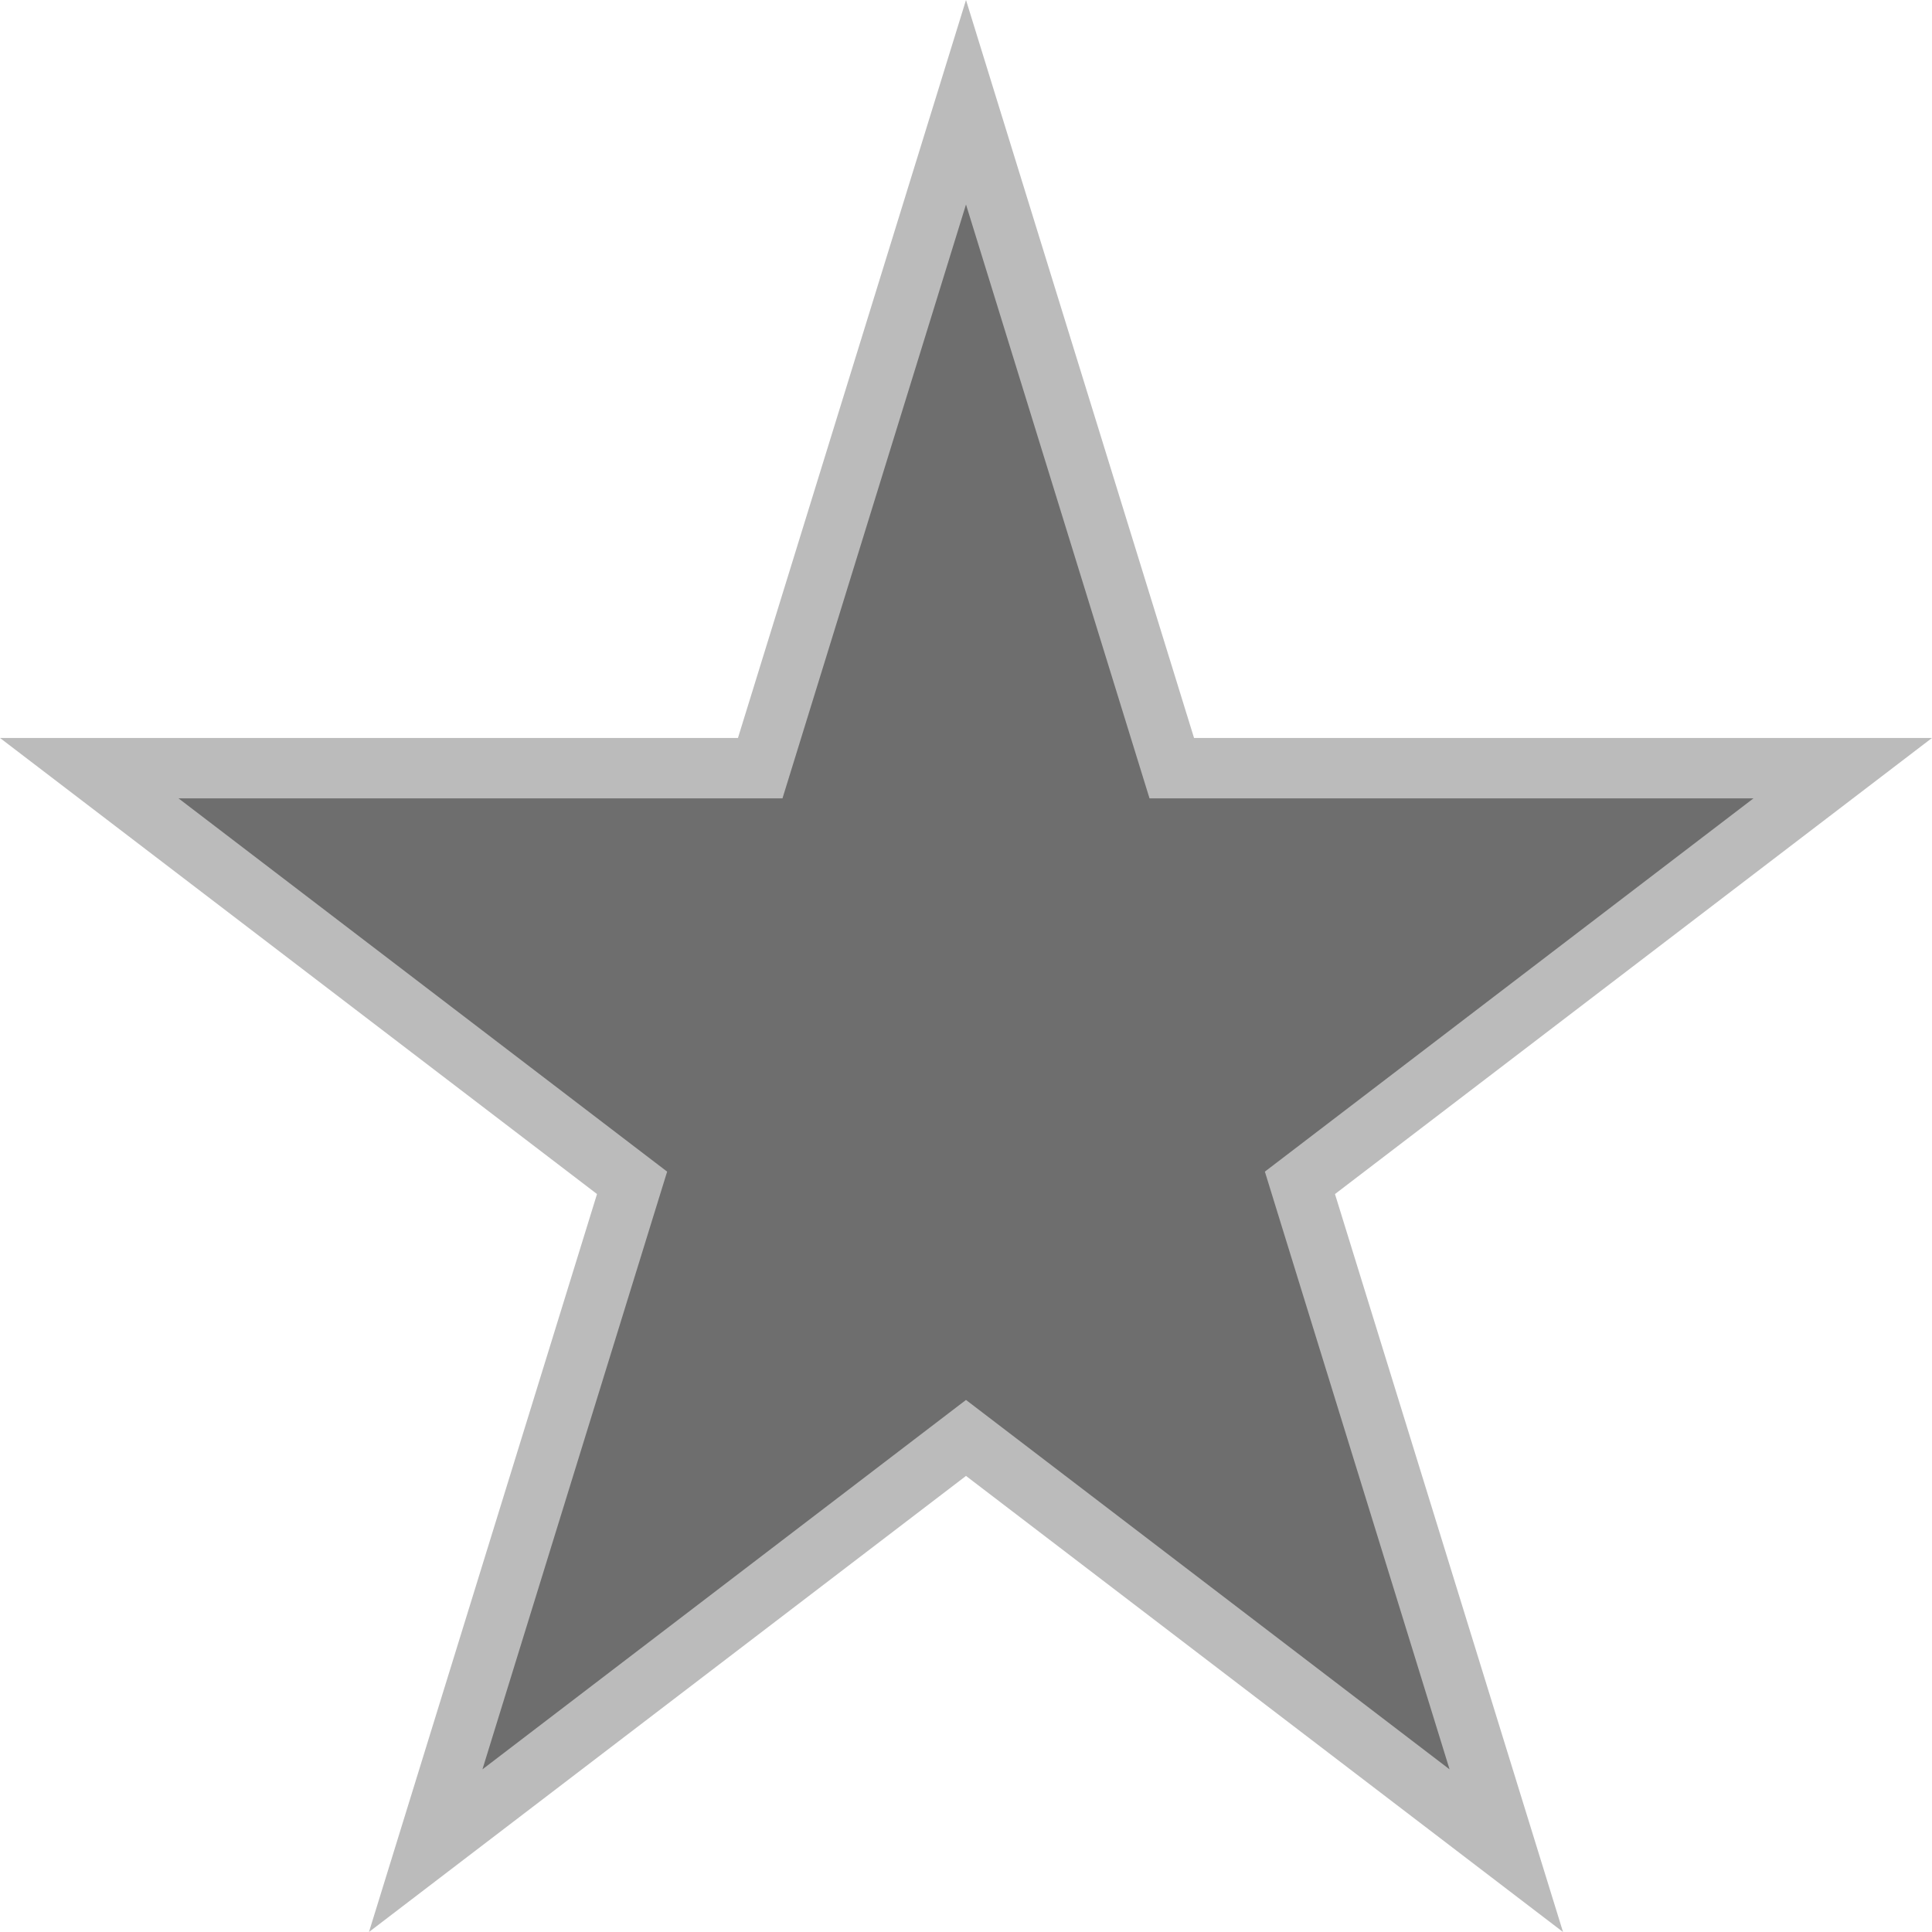
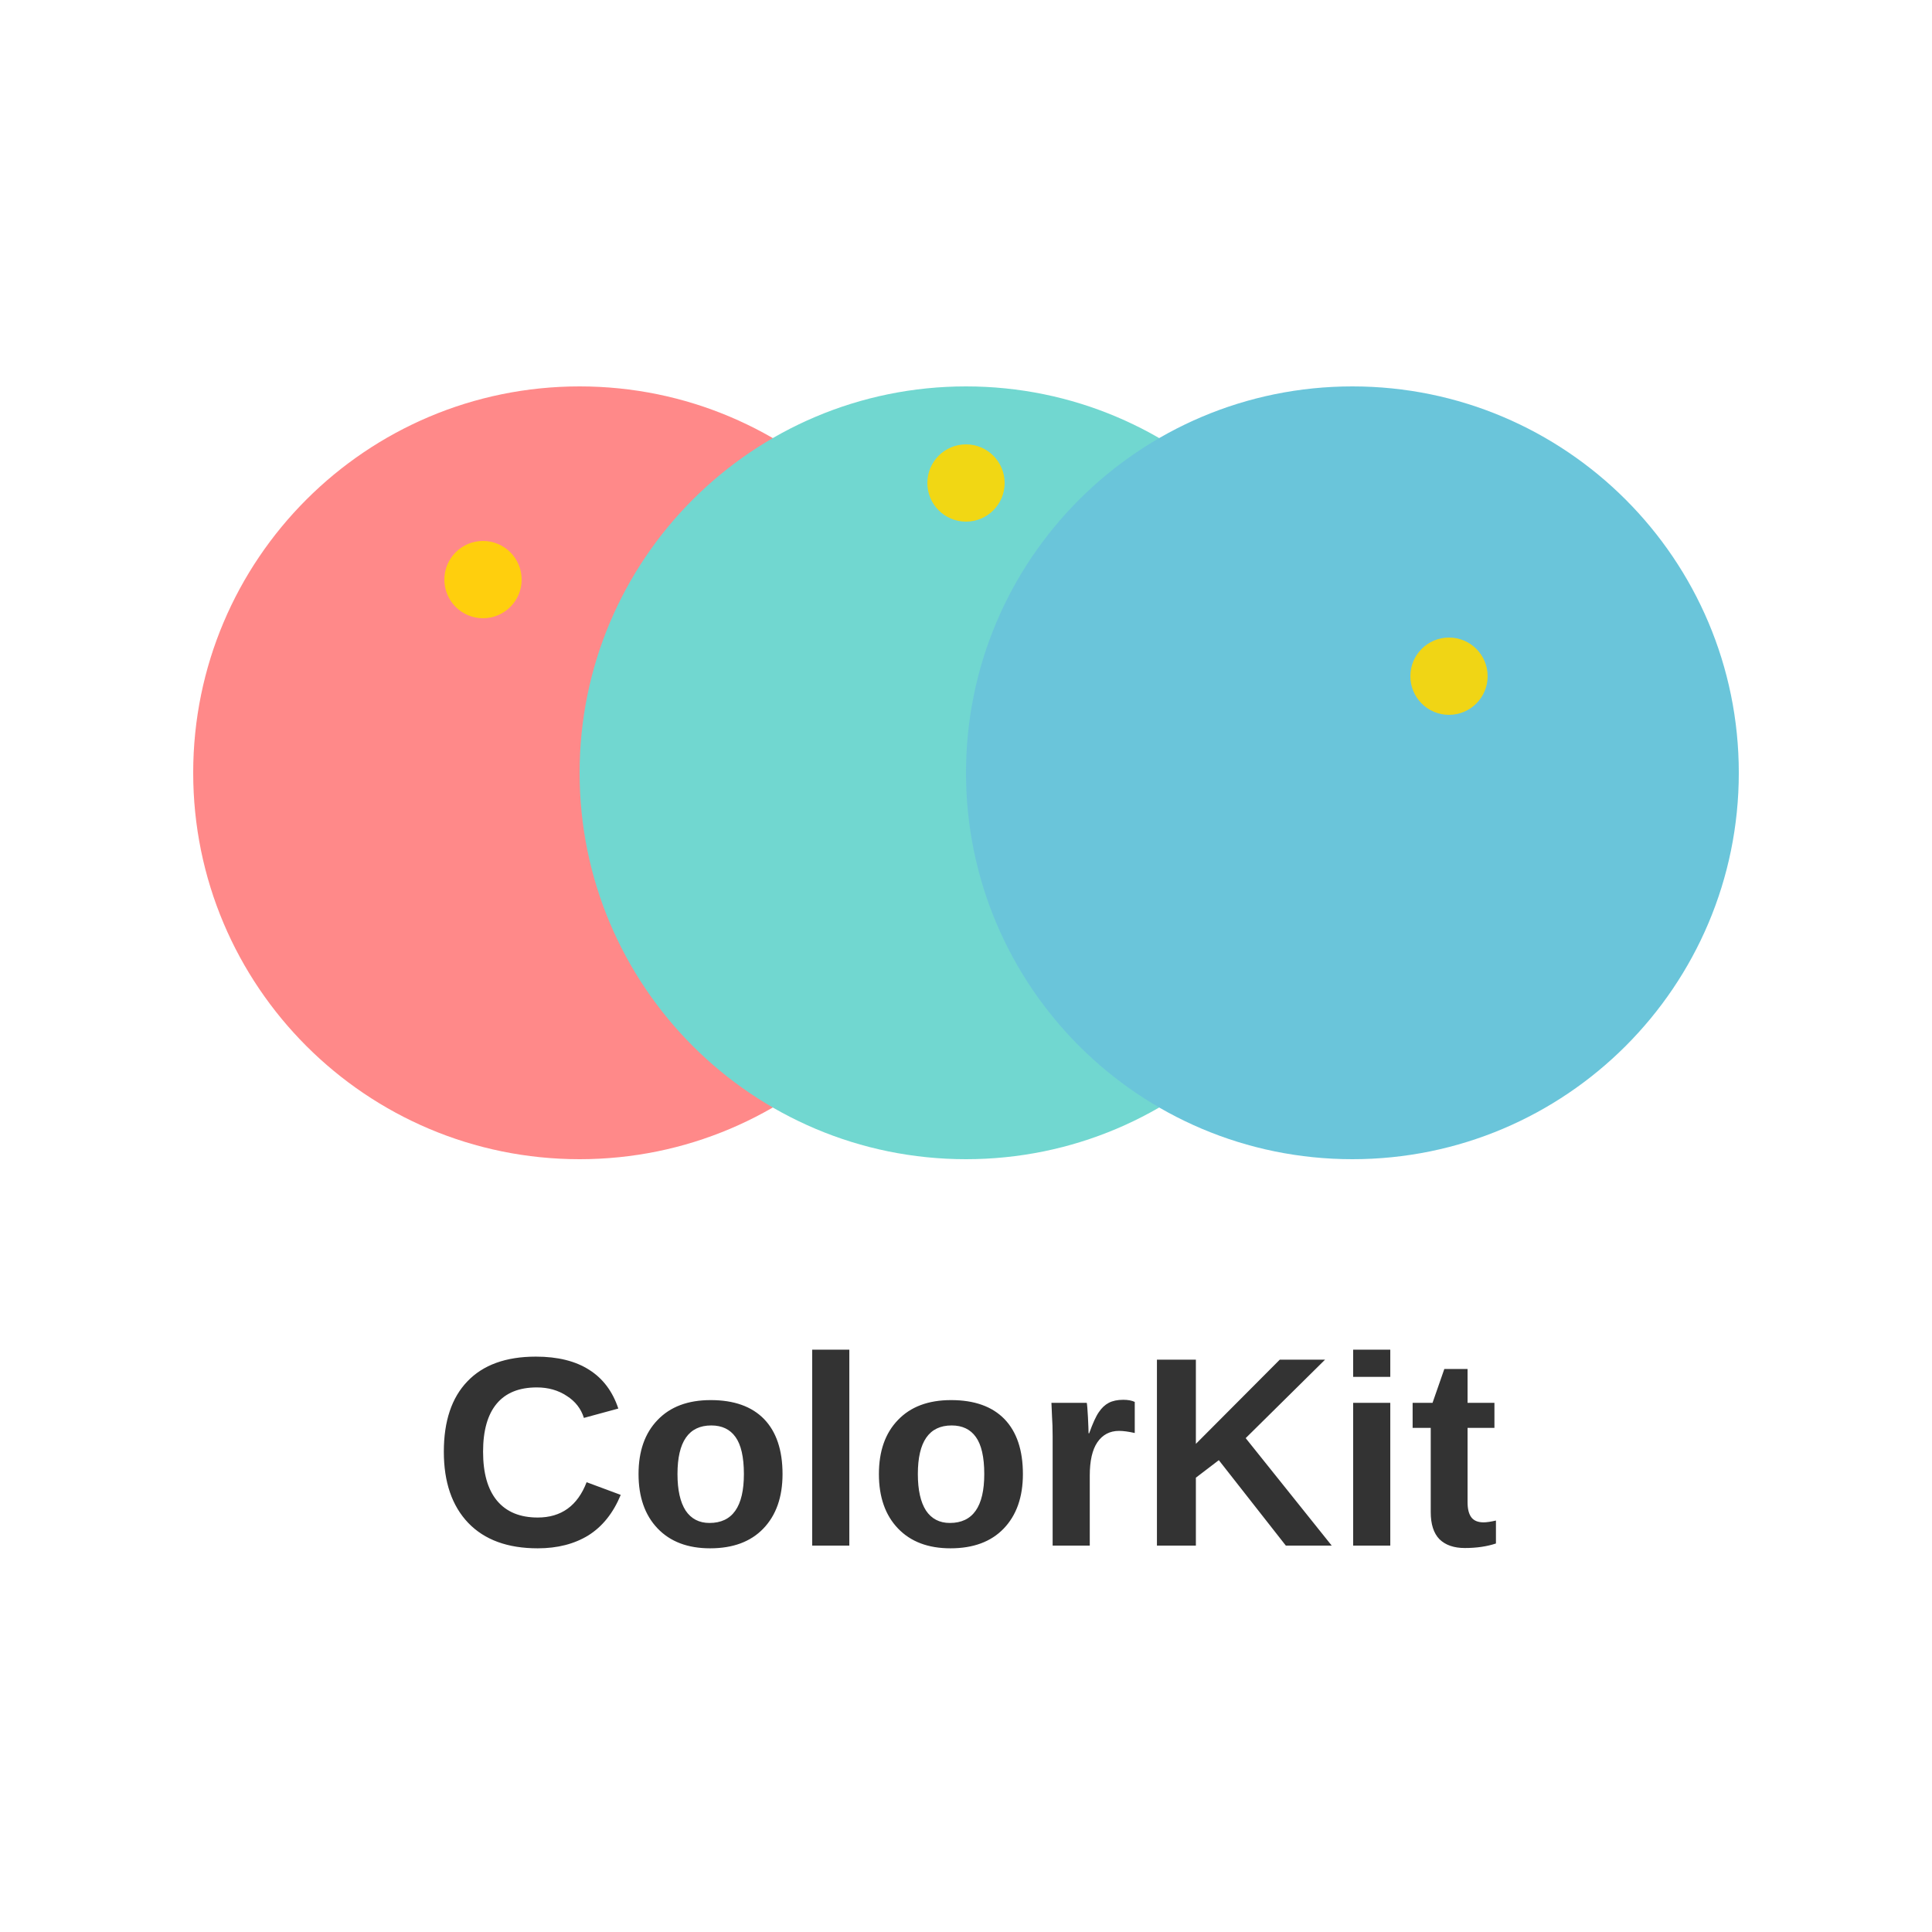
- <svg xmlns="http://www.w3.org/2000/svg" width="192" height="192" viewBox="0 0 192 192" fill="none">
-   <path d="M96 10.161L115.796 74.223L116.45 76.338H118.663H183.131L130.848 116.279L129.185 117.549L129.802 119.548L149.694 183.918L97.821 144.291L96 142.9L94.179 144.291L42.306 183.918L62.197 119.548L62.815 117.549L61.152 116.279L8.869 76.338H73.338H75.55L76.204 74.223L96 10.161Z" fill="#6E6E6E" stroke="#BBBBBB" stroke-width="6" />
+ <svg xmlns="http://www.w3.org/2000/svg" viewBox="0 0 100 100">
+   <g opacity="0.8">
+     <circle cx="30" cy="40" r="20" fill="#ff6b6b" />
+     <circle cx="50" cy="40" r="20" fill="#4ecdc4" />
+     <circle cx="70" cy="40" r="20" fill="#45b7d1" />
+   </g>
+   <text x="50" y="80" fill="#333" font-family="Arial" font-size="14" text-anchor="middle" font-weight="bold">ColorKit</text>
+   <g fill="#FFD700" opacity="0.9">
+     <circle cx="25" cy="30" r="2">
+       <animate attributeName="opacity" values="0;1;0" dur="2s" repeatCount="indefinite" />
+     </circle>
+     <circle cx="75" cy="35" r="2">
+       <animate attributeName="opacity" values="0;1;0" dur="2s" begin="0.7s" repeatCount="indefinite" />
+     </circle>
+     <circle cx="50" cy="25" r="2">
+       <animate attributeName="opacity" values="0;1;0" dur="2s" begin="1.4s" repeatCount="indefinite" />
+     </circle>
+   </g>
</svg>
